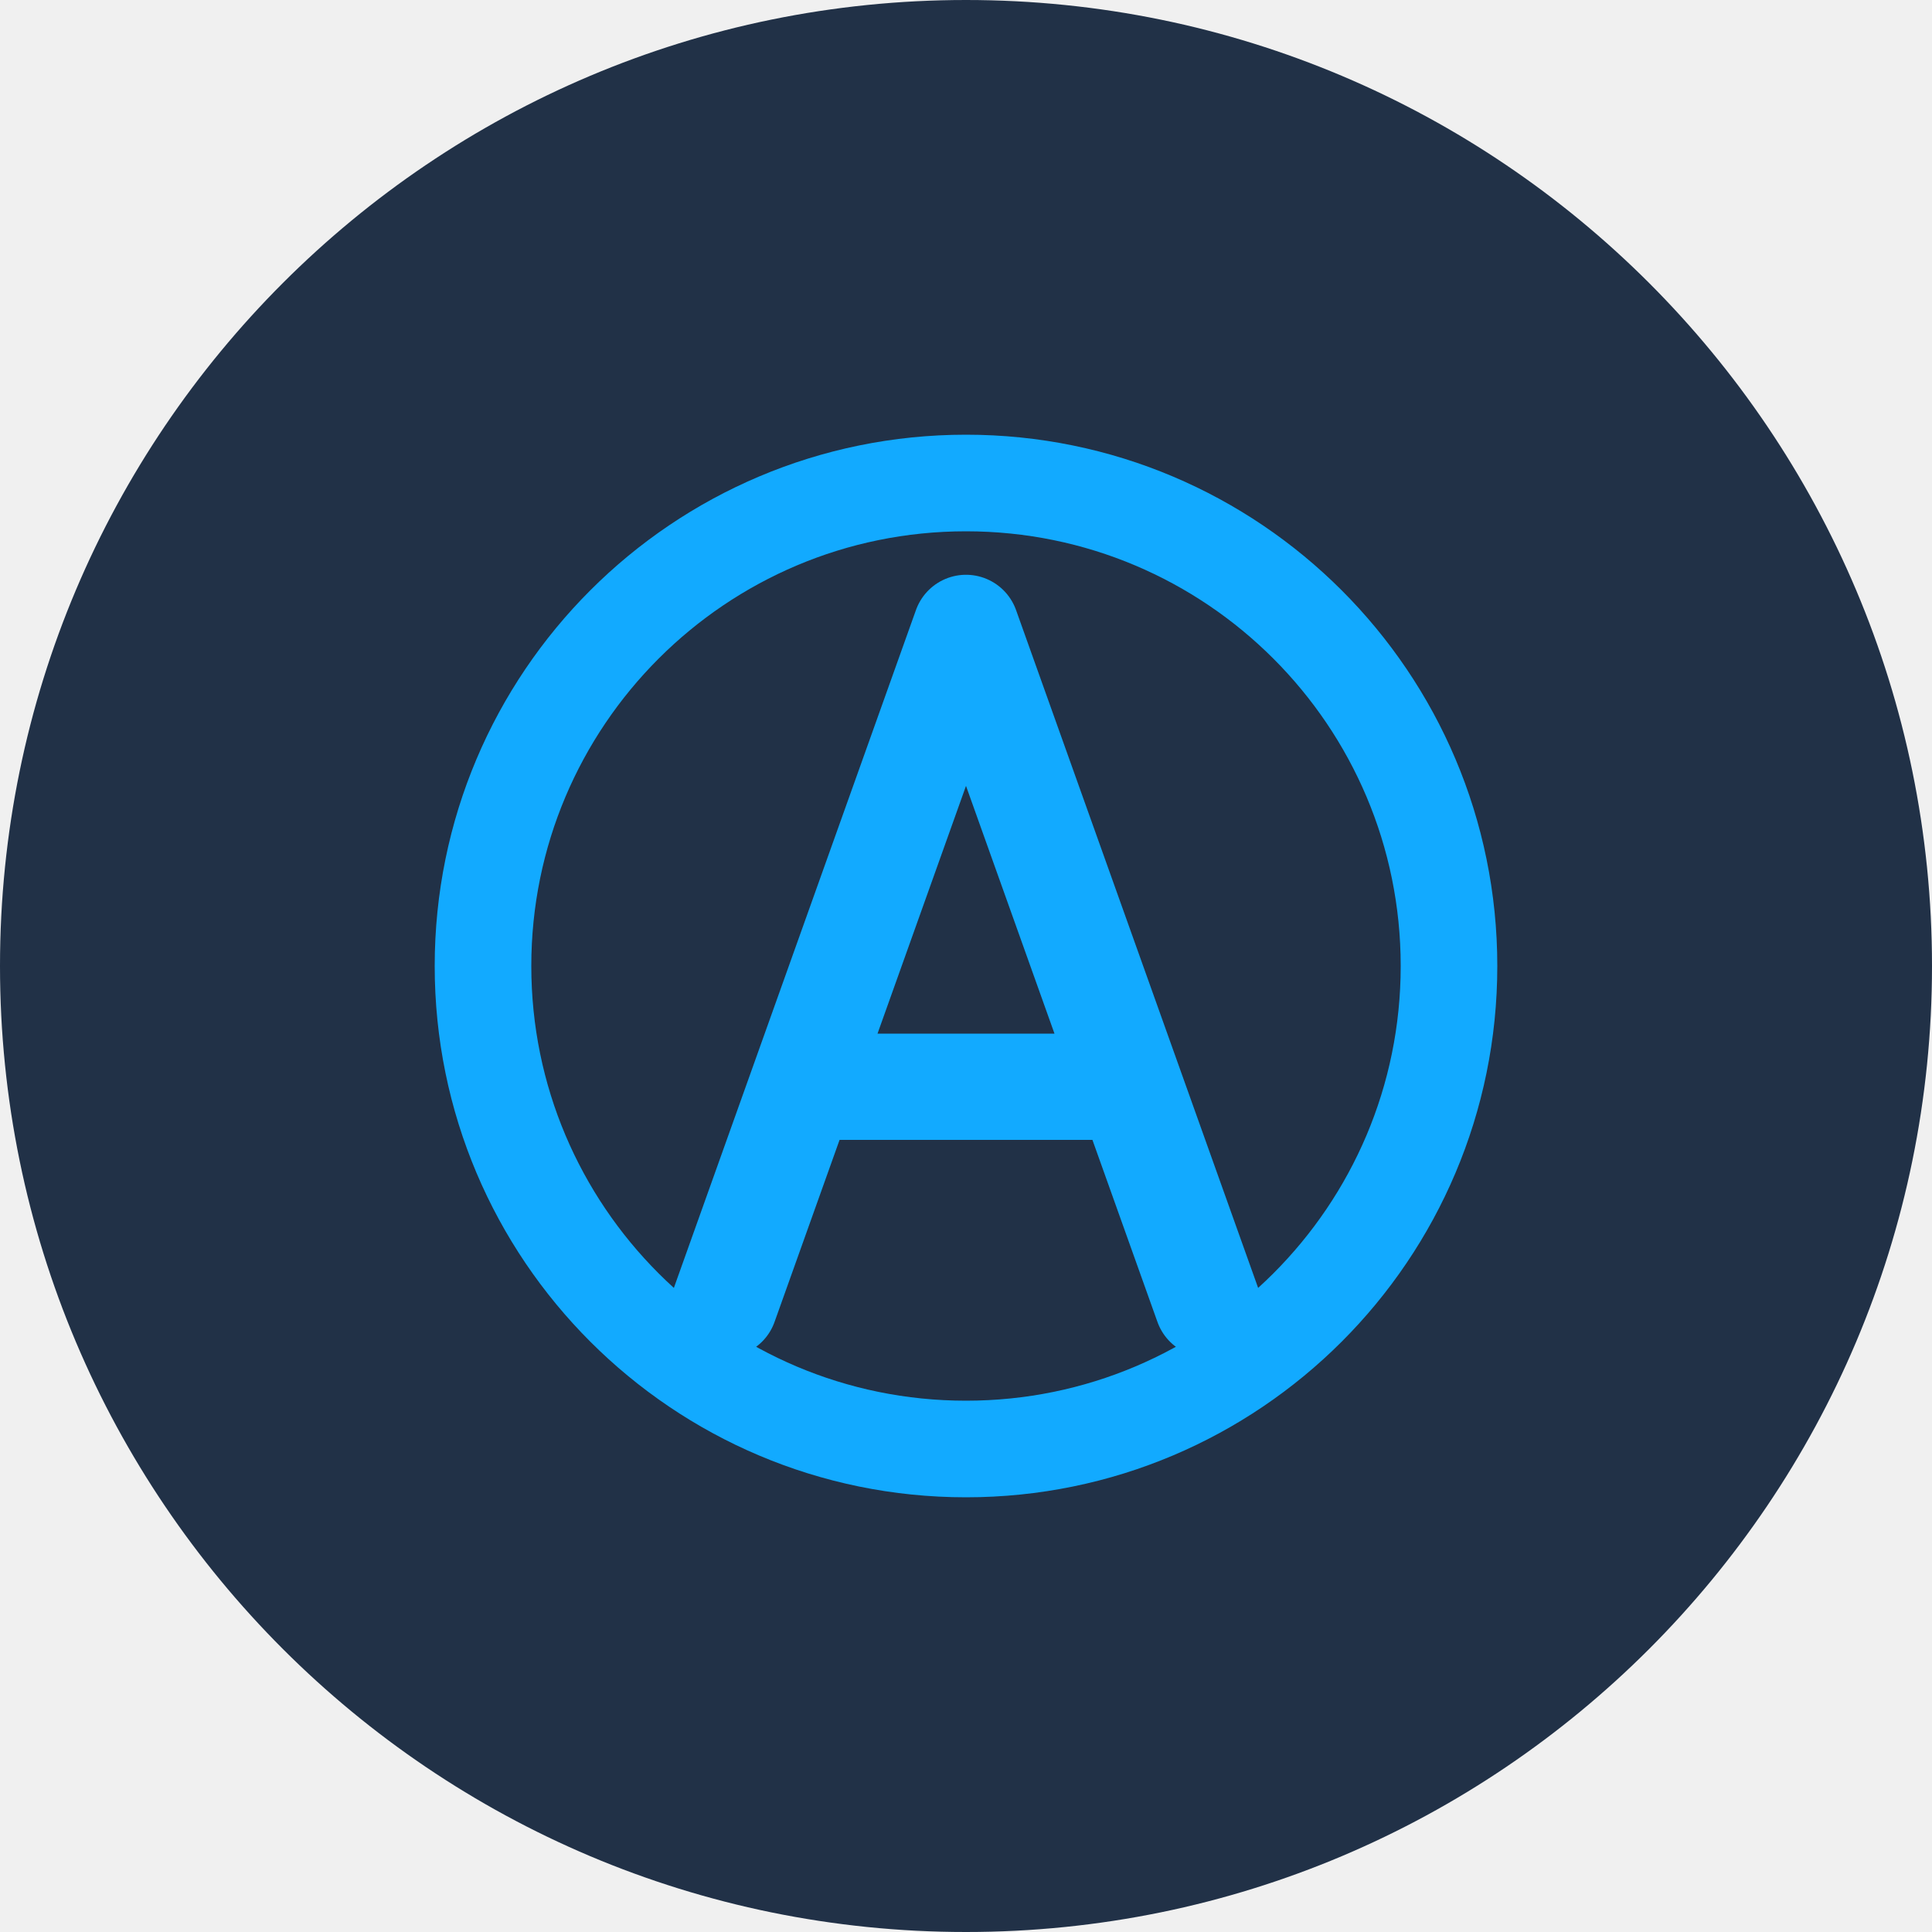
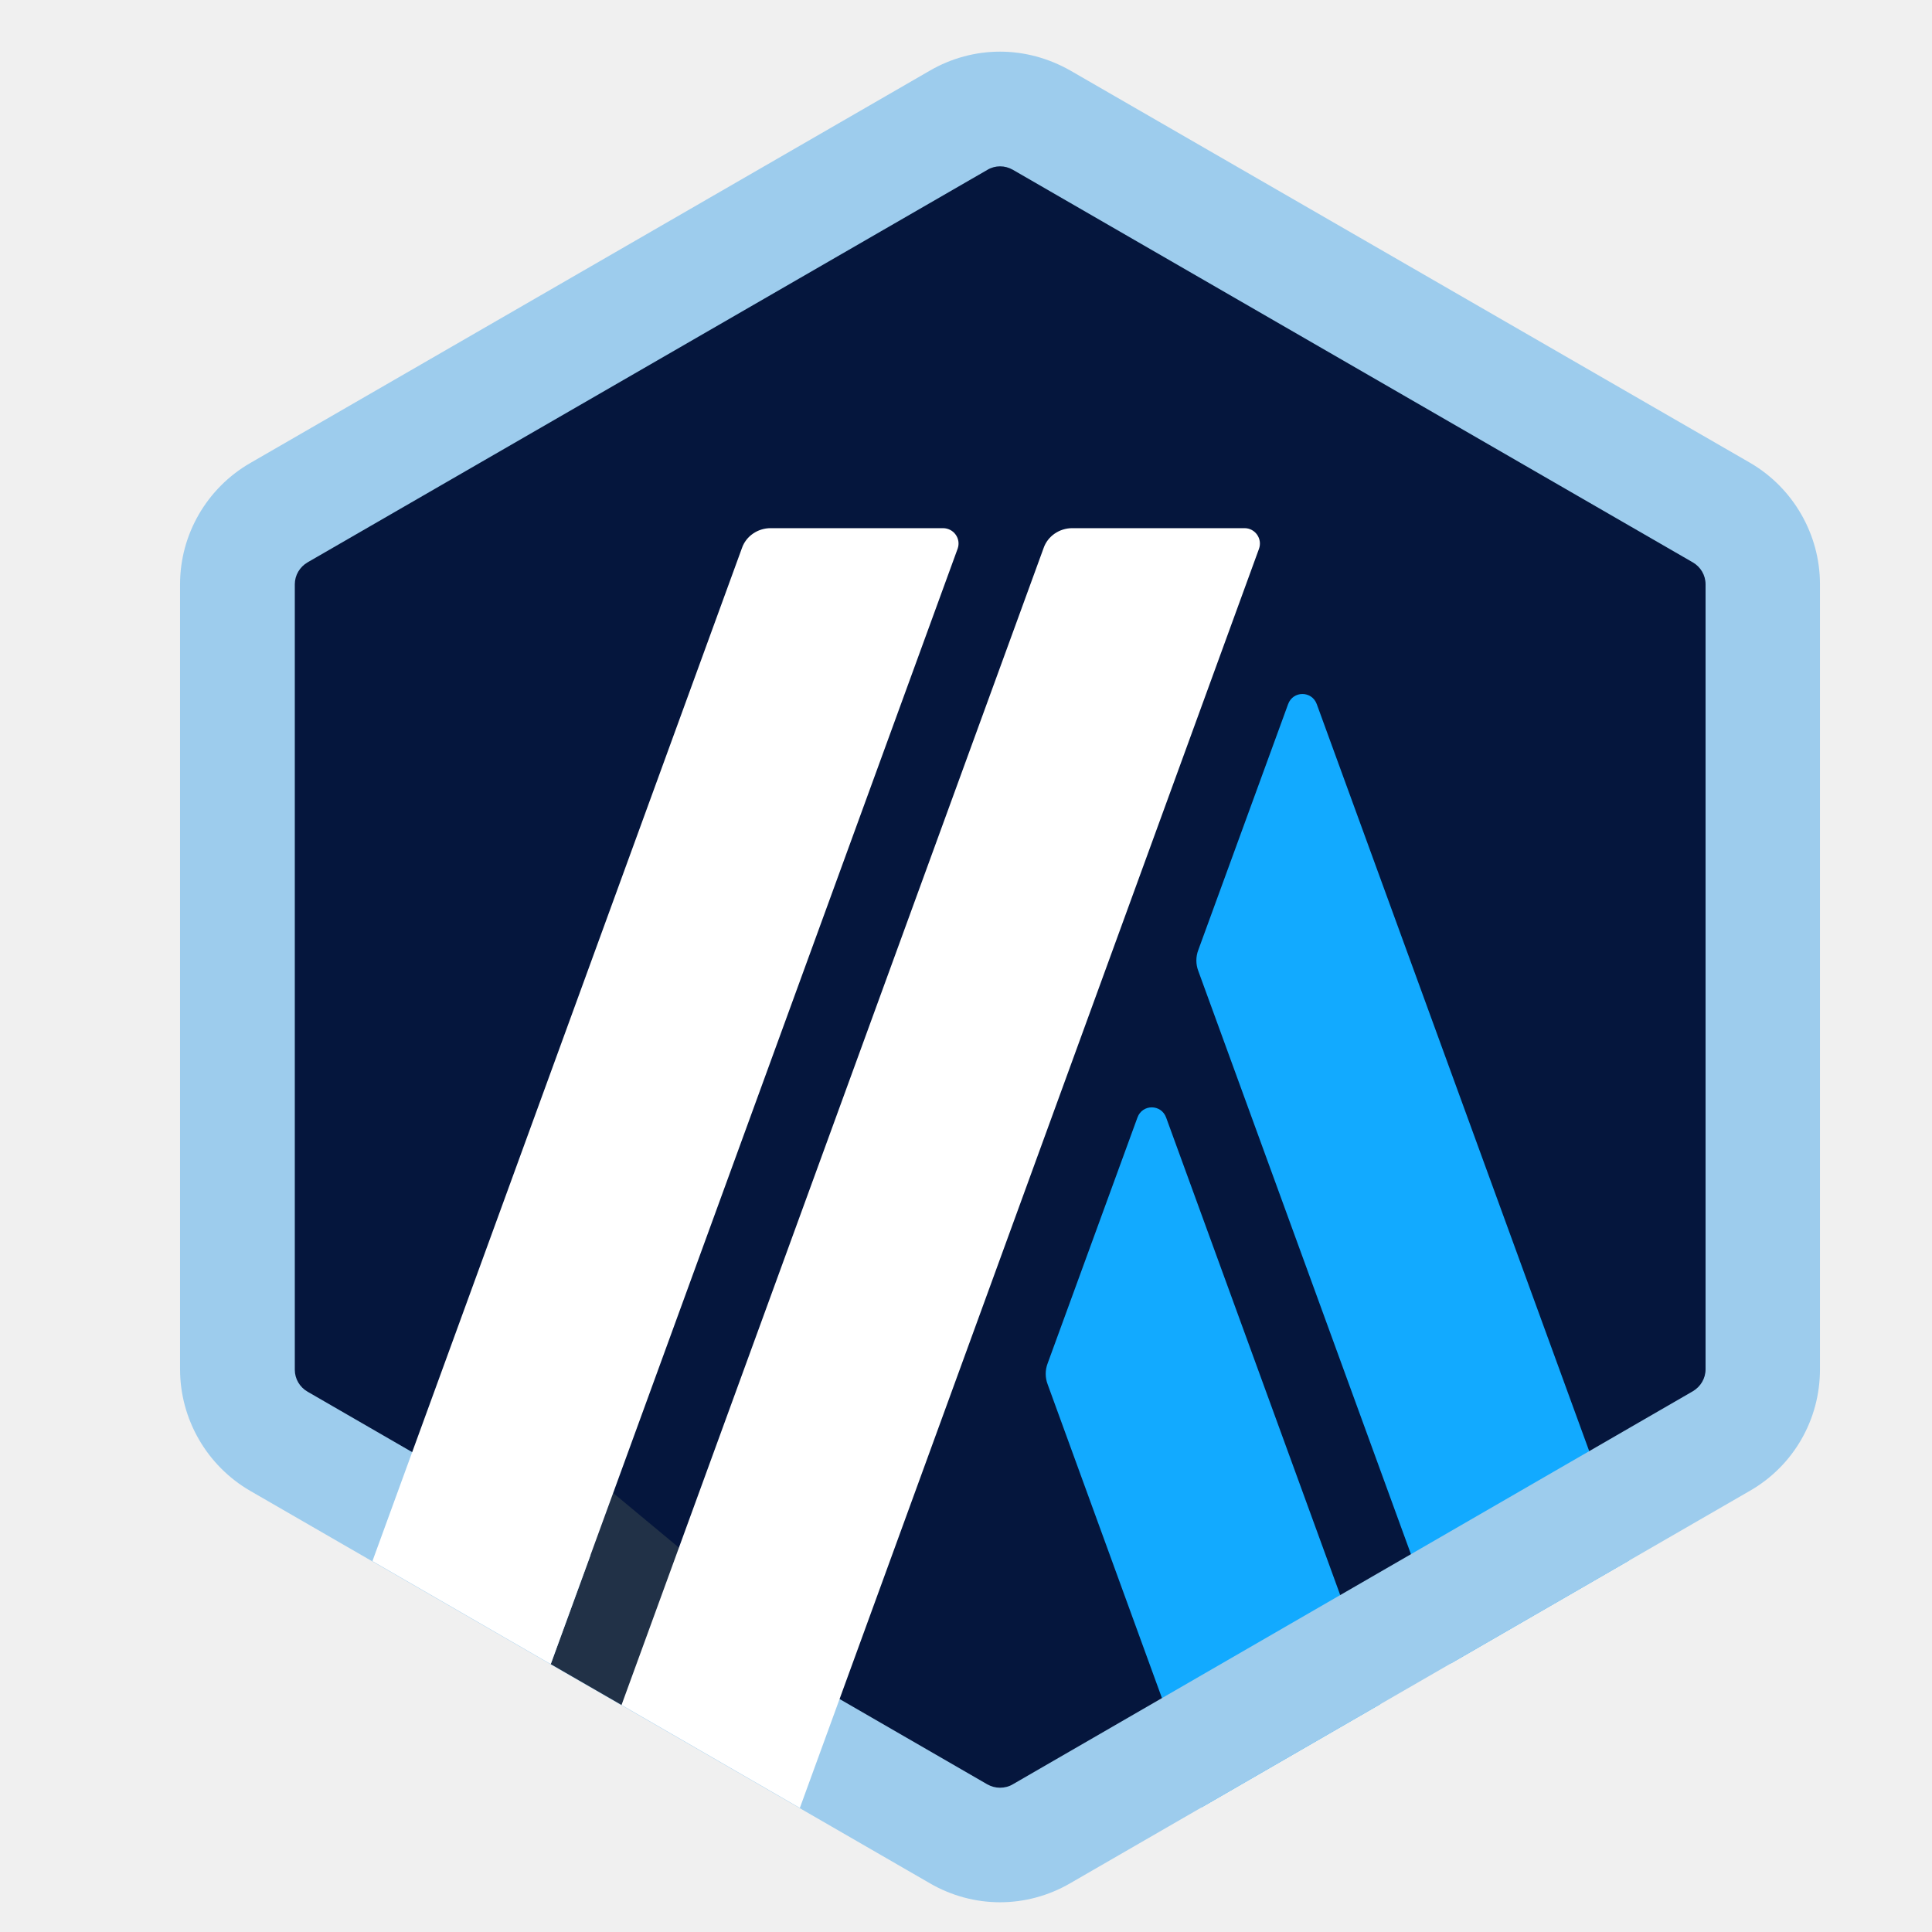
<svg xmlns="http://www.w3.org/2000/svg" viewBox="0 0 40 40">
-   <circle cx="20" cy="20" r="20" fill="#213147" />
-   <circle cx="20" cy="20" r="10" fill="none" stroke="#12AAFF" stroke-width="2" />
-   <path d="M15 27 L20 13 L25 27 M17 22.5 H23" stroke="#12AAFF" stroke-width="2.2" stroke-linecap="round" stroke-linejoin="round" fill="none" />
+   <g transform="translate(20,20) scale(0.14) translate(-237.5,-256.5)">
+     <path fill="#05163d" d="M130.46,204.47v107.31c0,6.83,3.64,13.15,9.57,16.57l92.93,53.63c5.93,3.42,13.21,3.42,19.14,0l92.93-53.63c5.93-3.42,9.57-9.74,9.57-16.57v-107.31c0-6.83-3.64-13.15-9.57-16.57l-92.93-53.63c-5.93-3.42-13.21-3.42-19.14,0l-92.93,53.63c-5.88,3.42-9.57,9.74-9.57,16.57Z" />
+     <path fill="#12aaff" d="M262.85,278.92l-13.27,36.33c-.39,1-.39,2.13,0,3.13l22.78,62.53,26.37-15.23-31.63-86.76c-.73-2.02-3.53-2.02-4.25,0Z" />
+     <path fill="#12aaff" d="M289.38,217.79c-.73-2.02-3.53-2.02-4.25,0l-13.27,36.33c-.39,1-.39,2.13,0,3.13l37.33,102.39,26.37-15.23-46.18-126.62Z" />
+     <path fill="#9dcced" d="M242.53,138.24c.67,0,1.29.17,1.9.51l100.54,58.05c1.17.67,1.9,1.9,1.9,3.25v116.1c0,1.34-.73,2.57-1.9,3.25l-100.54,58.11c-.56.34-1.23.51-1.9.51s-1.29-.17-1.9-.51l-100.49-58.05c-1.17-.67-1.9-1.9-1.9-3.25v-116.16c0-1.34.73-2.57,1.9-3.25l100.54-58.05c.56-.34,1.23-.51,1.85-.51ZM242.53,121.28c-3.58,0-7.17.95-10.36,2.8l-100.54,58.05c-6.38,3.69-10.36,10.53-10.36,17.91v116.1c0,7.39,3.98,14.27,10.36,17.97l100.54,58.05c3.19,1.85,6.77,2.8,10.36,2.8s7.17-.95,10.36-2.8l100.54-58.05c6.44-3.7,10.36-10.52,10.36-17.97v-116.1c0-7.39-3.98-14.27-10.36-17.97l-100.49-57.99c-3.25-1.85-6.83-2.8-10.42-2.8h0Z" />
+     <path fill="#213147" d="M176.09,359.75l9.24-25.31,18.59,15.45-17.35,15.9-10.47-6.04Z" />
+     <path fill="#ffffff" d="M234.08,191.75h-25.47c-1.9,0-3.64,1.17-4.25,2.96l-54.64,149.8,26.37,15.23,60.18-164.97c.51-1.45-.56-3.02-2.19-3.02Z" />
+     <path fill="#ffffff" d="M278.69,191.75h-25.47c-1.9,0-3.64,1.17-4.25,2.96l-62.41,171.07,26.37,15.23,67.89-186.18c.56-1.51-.56-3.08-2.13-3.08Z" />
+   </g>
</svg>
